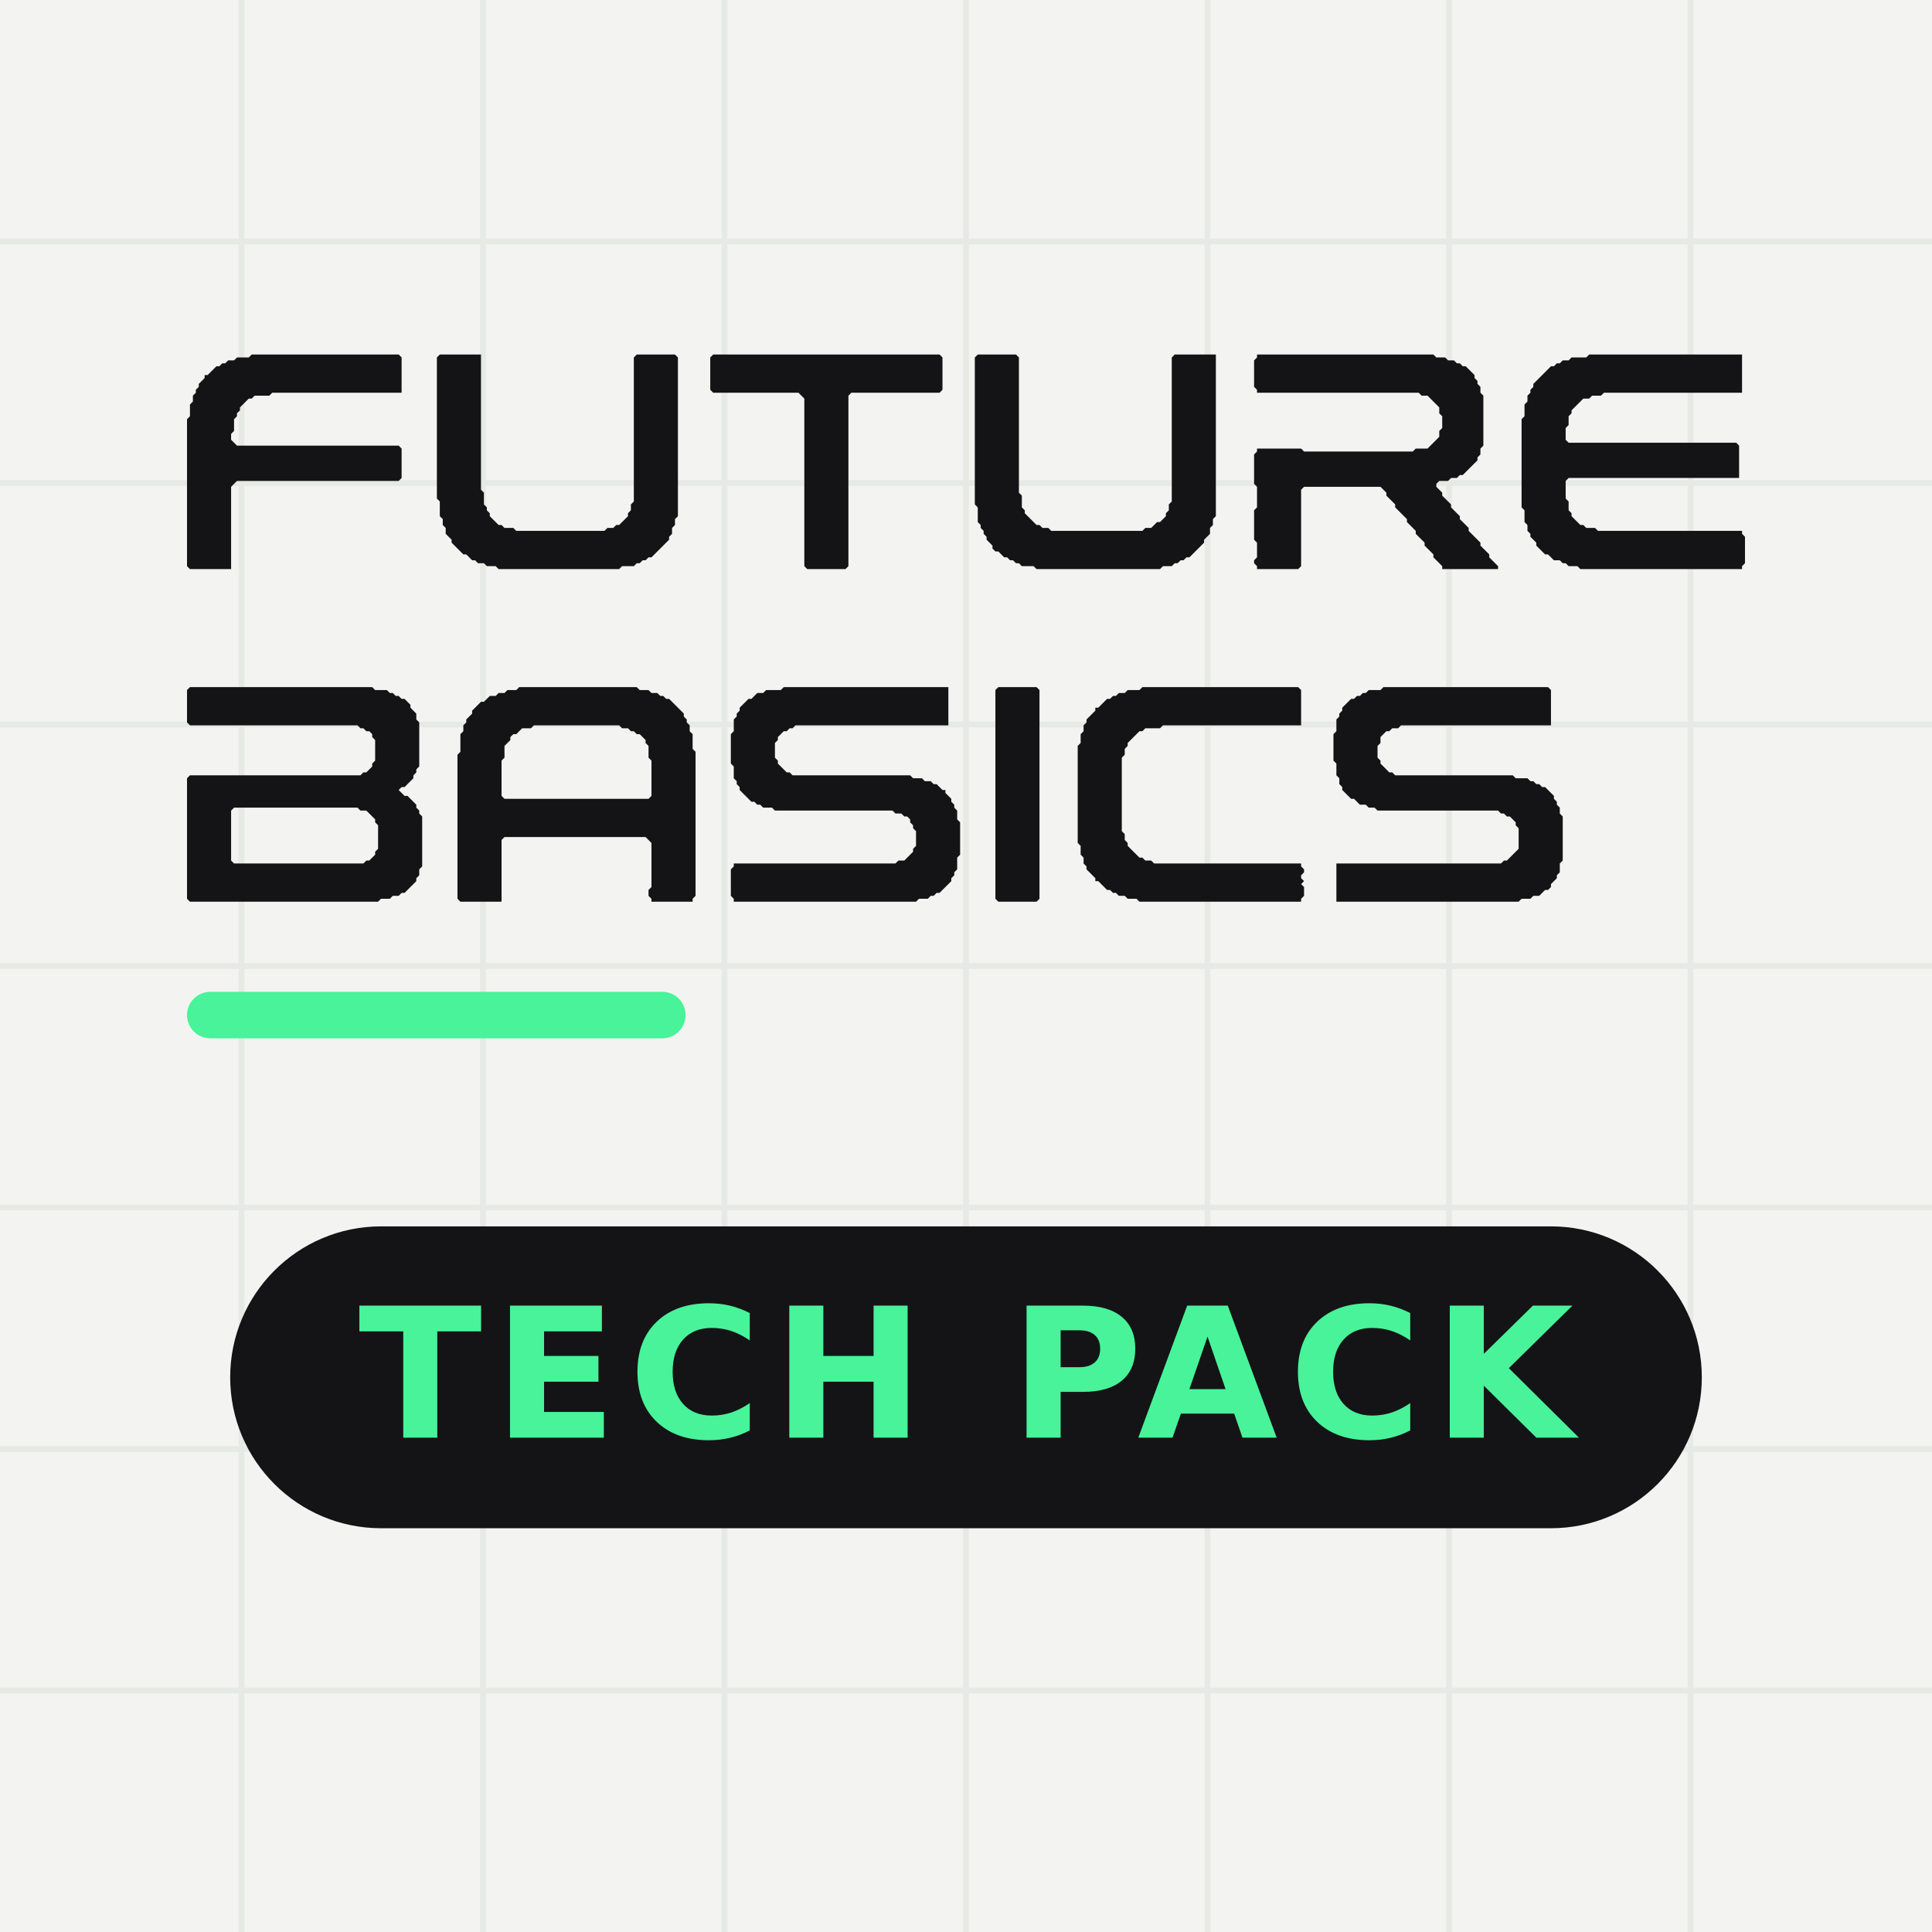
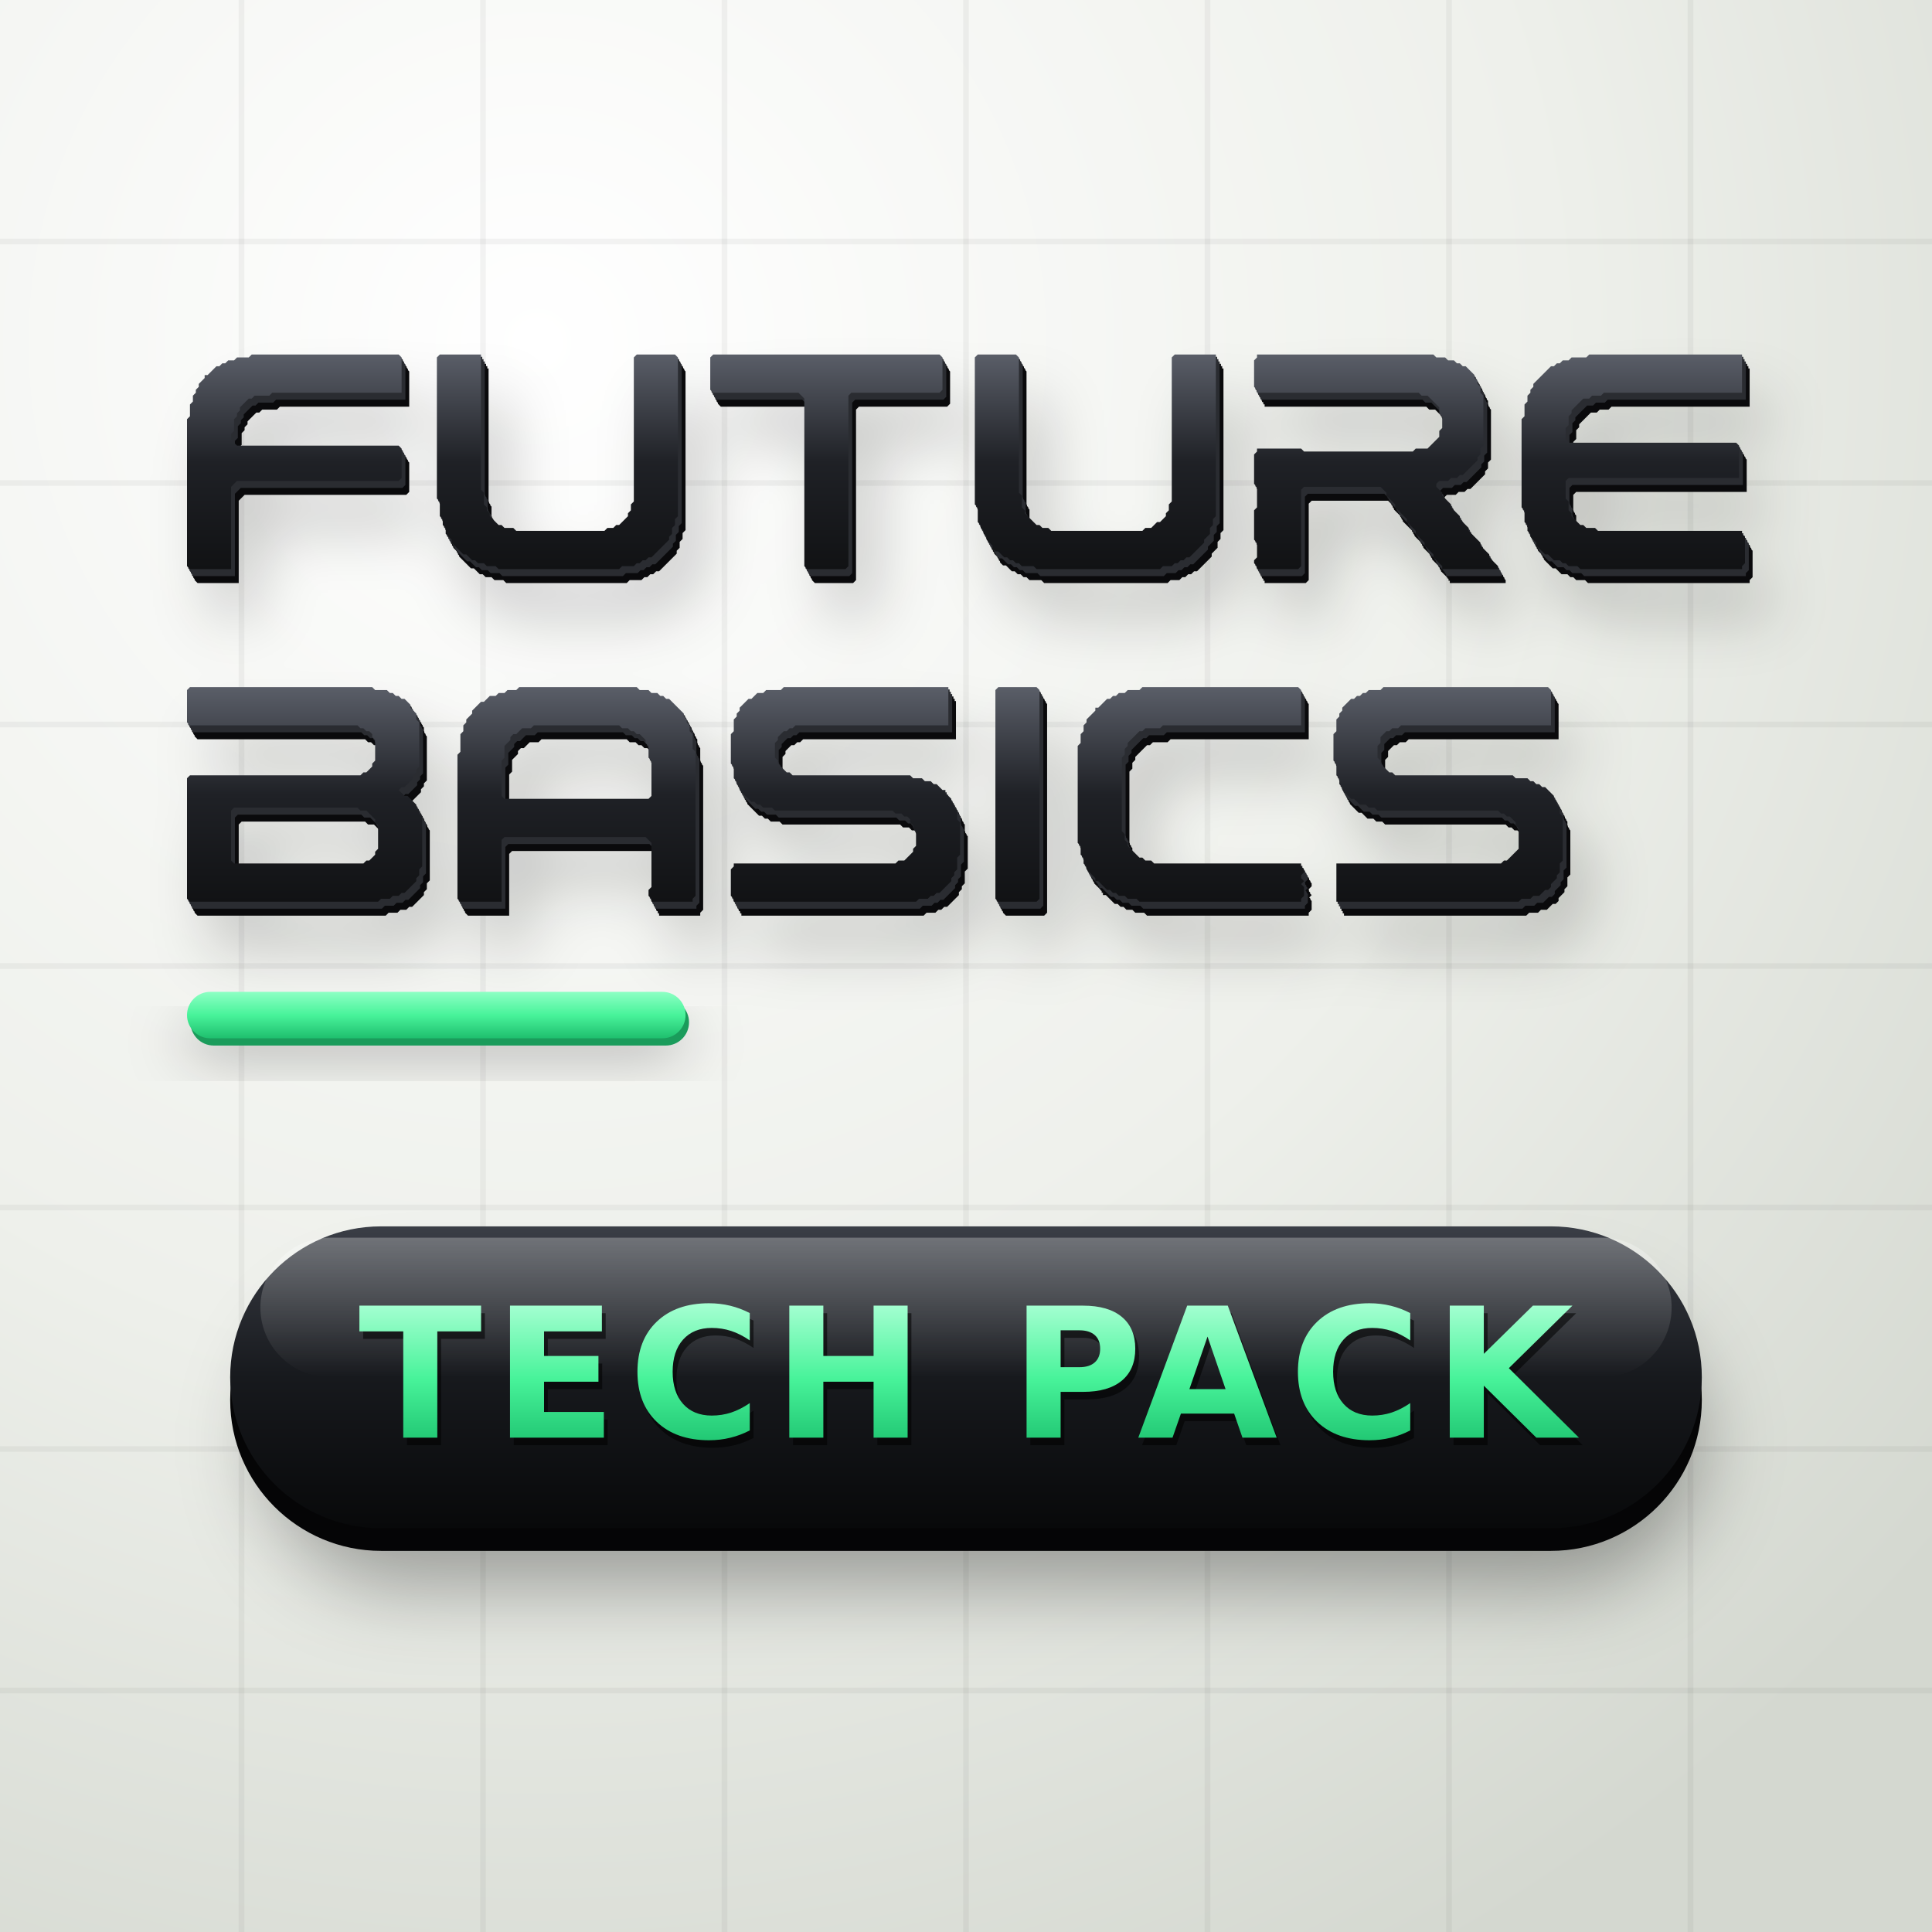
<svg xmlns="http://www.w3.org/2000/svg" width="1024" height="1024" viewBox="0 0 1024 1024">
-   <rect width="1024" height="1024" fill="#f3f4f1" />
-   <g stroke="#e7e9e4" stroke-width="3">
+   <defs>
+     <radialGradient id="bg" cx="28%" cy="18%" r="95%">
+       <stop offset="0" stop-color="#ffffff" />
+       <stop offset=".55" stop-color="#eef0eb" />
+       <stop offset="1" stop-color="#d4d8d0" />
+     </radialGradient>
+     <linearGradient id="face" x1="0" y1="0" x2="0" y2="1">
+       <stop offset="0" stop-color="#5a5e68" />
+       <stop offset=".5" stop-color="#1f2126" />
+       <stop offset="1" stop-color="#111214" />
+     </linearGradient>
+     <linearGradient id="bar" x1="0" y1="0" x2="0" y2="1">
+       <stop offset="0" stop-color="#8dffc4" />
+       <stop offset=".5" stop-color="#48f39a" />
+       <stop offset="1" stop-color="#1fbf6e" />
+     </linearGradient>
+     <linearGradient id="pill" x1="0" y1="0" x2="0" y2="1">
+       <stop offset="0" stop-color="#3a3e46" />
+       <stop offset=".5" stop-color="#17191d" />
+       <stop offset="1" stop-color="#08090a" />
+     </linearGradient>
+     <linearGradient id="gloss" x1="0" y1="0" x2="0" y2="1">
+       <stop offset="0" stop-color="#fff" stop-opacity=".28" />
+       <stop offset="1" stop-color="#fff" stop-opacity="0" />
+     </linearGradient>
+     <linearGradient id="txt" x1="0" y1="0" x2="0" y2="1">
+       <stop offset="0" stop-color="#a6ffd2" />
+       <stop offset=".55" stop-color="#48f39a" />
+       <stop offset="1" stop-color="#22c874" />
+     </linearGradient>
+     <filter id="soft" x="-20%" y="-20%" width="140%" height="160%">
+       <feGaussianBlur stdDeviation="14" />
+     </filter>
+     <filter id="softer" x="-20%" y="-40%" width="140%" height="200%">
+       <feGaussianBlur stdDeviation="22" />
+     </filter>
+     <g id="wm">
+       <g transform="translate(143.36 346.9814) scale(1.391094) translate(-8 -8)">
+         <path d="M 485 8 L 484 9 L 479 9 L 478 10 L 476 10 L 475 11 L 474 11 L 473 12 L 472 12 L 466 18 L 466 19 L 465 20 L 465 21 L 464 22 L 464 24 L 463 25 L 463 29 L 462 30 L 462 60 L 463 61 L 463 65 L 464 66 L 464 68 L 465 69 L 465 70 L 467 72 L 467 73 L 470 76 L 471 76 L 473 78 L 475 78 L 476 79 L 477 79 L 478 80 L 481 80 L 482 81 L 537 81 L 537 80 L 538 79 L 538 70 L 537 69 L 537 68 L 488 68 L 487 67 L 484 67 L 483 66 L 482 66 L 479 63 L 479 62 L 478 61 L 478 58 L 477 57 L 477 51 L 478 50 L 536 50 L 536 39 L 535 38 L 478 38 L 477 37 L 477 33 L 478 32 L 478 29 L 479 28 L 479 27 L 483 23 L 485 23 L 486 22 L 489 22 L 490 21 L 537 21 L 537 8 Z  M 372 8 L 372 9 L 371 10 L 371 19 L 372 20 L 372 21 L 427 21 L 428 22 L 430 22 L 434 26 L 434 28 L 435 29 L 435 33 L 434 34 L 434 36 L 430 40 L 426 40 L 425 41 L 388 41 L 387 40 L 372 40 L 372 41 L 371 42 L 371 52 L 372 53 L 372 60 L 371 61 L 371 71 L 372 72 L 372 77 L 371 78 L 371 79 L 372 80 L 372 81 L 386 81 L 387 80 L 387 54 L 388 53 L 414 53 L 416 55 L 416 56 L 419 59 L 419 60 L 423 64 L 423 65 L 426 68 L 426 69 L 429 72 L 429 73 L 432 76 L 432 77 L 435 80 L 435 81 L 454 81 L 454 80 L 451 77 L 451 76 L 448 73 L 448 72 L 444 68 L 444 67 L 441 64 L 441 63 L 438 60 L 438 59 L 435 56 L 435 55 L 433 53 L 433 52 L 434 51 L 437 51 L 438 50 L 440 50 L 441 49 L 442 49 L 447 44 L 447 43 L 448 42 L 448 40 L 449 39 L 449 22 L 448 21 L 448 19 L 447 18 L 447 17 L 446 16 L 446 15 L 443 12 L 442 12 L 441 11 L 440 11 L 439 10 L 437 10 L 436 9 L 433 9 L 432 8 Z  M 277 8 L 276 9 L 276 59 L 277 60 L 277 65 L 278 66 L 278 67 L 279 68 L 279 69 L 280 70 L 280 71 L 282 73 L 282 74 L 283 75 L 284 75 L 286 77 L 287 77 L 288 78 L 289 78 L 290 79 L 291 79 L 292 80 L 296 80 L 297 81 L 339 81 L 340 80 L 343 80 L 344 79 L 345 79 L 346 78 L 347 78 L 348 77 L 349 77 L 354 72 L 354 71 L 356 69 L 356 67 L 357 66 L 357 64 L 358 63 L 358 8 L 344 8 L 343 9 L 343 58 L 342 59 L 342 61 L 341 62 L 341 63 L 339 65 L 338 65 L 336 67 L 334 67 L 333 68 L 302 68 L 301 67 L 299 67 L 298 66 L 297 66 L 293 62 L 293 61 L 292 60 L 292 56 L 291 55 L 291 9 L 290 8 Z  M 187 8 L 186 9 L 186 20 L 187 21 L 216 21 L 218 23 L 218 80 L 219 81 L 232 81 L 233 80 L 233 22 L 234 21 L 264 21 L 265 20 L 265 9 L 264 8 Z  M 94 8 L 93 9 L 93 57 L 94 58 L 94 63 L 95 64 L 95 66 L 96 67 L 96 69 L 98 71 L 98 72 L 102 76 L 103 76 L 105 78 L 106 78 L 107 79 L 109 79 L 110 80 L 113 80 L 114 81 L 155 81 L 156 80 L 160 80 L 161 79 L 162 79 L 163 78 L 164 78 L 165 77 L 166 77 L 172 71 L 172 70 L 173 69 L 173 67 L 174 66 L 174 64 L 175 63 L 175 9 L 174 8 L 161 8 L 160 9 L 160 58 L 159 59 L 159 61 L 158 62 L 158 63 L 155 66 L 154 66 L 153 67 L 151 67 L 150 68 L 120 68 L 119 67 L 116 67 L 115 66 L 114 66 L 111 63 L 111 62 L 110 61 L 110 60 L 109 59 L 109 55 L 108 54 L 108 8 Z  M 30 8 L 29 9 L 25 9 L 24 10 L 22 10 L 21 11 L 20 11 L 19 12 L 18 12 L 15 15 L 14 15 L 14 16 L 12 18 L 12 19 L 11 20 L 11 21 L 10 22 L 10 24 L 9 25 L 9 29 L 8 30 L 8 80 L 9 81 L 23 81 L 23 53 L 25 51 L 80 51 L 81 50 L 81 40 L 80 39 L 25 39 L 23 37 L 23 35 L 24 34 L 24 30 L 25 29 L 25 28 L 26 27 L 26 26 L 29 23 L 30 23 L 31 22 L 36 22 L 37 21 L 81 21 L 81 9 L 80 8 Z" />
+       </g>
+       <g transform="translate(143.36 504.3838) scale(1.391094) translate(-585 -8)">
+         <path d="M 992 8 L 991 9 L 987 9 L 986 10 L 985 10 L 984 11 L 983 11 L 982 12 L 981 12 L 978 15 L 978 16 L 977 17 L 977 18 L 976 19 L 976 23 L 975 24 L 975 33 L 976 34 L 976 38 L 977 39 L 977 41 L 978 42 L 978 43 L 981 46 L 982 46 L 984 48 L 986 48 L 987 49 L 989 49 L 990 50 L 1031 50 L 1032 51 L 1033 51 L 1034 52 L 1035 52 L 1037 54 L 1037 55 L 1038 56 L 1038 63 L 1034 67 L 1033 67 L 1032 68 L 976 68 L 976 81 L 1038 81 L 1039 80 L 1042 80 L 1043 79 L 1045 79 L 1047 77 L 1048 77 L 1049 76 L 1049 75 L 1051 73 L 1051 72 L 1052 71 L 1052 68 L 1053 67 L 1053 52 L 1052 51 L 1052 49 L 1051 48 L 1051 47 L 1050 46 L 1050 45 L 1047 42 L 1046 42 L 1045 41 L 1044 41 L 1043 40 L 1042 40 L 1041 39 L 1037 39 L 1036 38 L 996 38 L 995 37 L 994 37 L 991 34 L 991 33 L 990 32 L 990 28 L 991 27 L 991 25 L 993 23 L 994 23 L 995 22 L 997 22 L 998 21 L 1049 21 L 1049 9 L 1048 8 Z  M 910 8 L 909 9 L 905 9 L 904 10 L 902 10 L 901 11 L 900 11 L 899 12 L 898 12 L 895 15 L 894 15 L 894 16 L 891 19 L 891 20 L 890 21 L 890 23 L 889 24 L 889 27 L 888 28 L 888 61 L 889 62 L 889 65 L 890 66 L 890 68 L 891 69 L 891 70 L 894 73 L 894 74 L 895 74 L 898 77 L 899 77 L 900 78 L 901 78 L 902 79 L 904 79 L 905 80 L 908 80 L 909 81 L 964 81 L 964 80 L 965 79 L 965 76 L 964 75 L 965 74 L 964 73 L 964 72 L 965 71 L 965 70 L 964 69 L 964 68 L 914 68 L 913 67 L 911 67 L 910 66 L 909 66 L 905 62 L 905 61 L 904 60 L 904 58 L 903 57 L 903 32 L 904 31 L 904 29 L 905 28 L 905 27 L 909 23 L 910 23 L 911 22 L 916 22 L 917 21 L 964 21 L 964 9 L 963 8 Z  M 861 8 L 860 9 L 860 80 L 861 81 L 874 81 L 875 80 L 875 9 L 874 8 Z  M 788 8 L 787 9 L 782 9 L 781 10 L 779 10 L 777 12 L 776 12 L 773 15 L 773 16 L 772 17 L 772 18 L 771 19 L 771 23 L 770 24 L 770 34 L 771 35 L 771 39 L 772 40 L 772 41 L 773 42 L 773 43 L 777 47 L 778 47 L 779 48 L 780 48 L 781 49 L 784 49 L 785 50 L 825 50 L 826 51 L 828 51 L 829 52 L 830 52 L 831 53 L 831 54 L 832 55 L 832 56 L 833 57 L 833 62 L 832 63 L 832 64 L 829 67 L 827 67 L 826 68 L 771 68 L 771 69 L 770 70 L 770 79 L 771 80 L 771 81 L 833 81 L 834 80 L 837 80 L 838 79 L 839 79 L 840 78 L 841 78 L 845 74 L 845 73 L 846 72 L 846 71 L 847 70 L 847 66 L 848 65 L 848 54 L 847 53 L 847 50 L 846 49 L 846 48 L 845 47 L 845 46 L 843 44 L 843 43 L 842 43 L 840 41 L 839 41 L 838 40 L 836 40 L 835 39 L 832 39 L 831 38 L 791 38 L 790 37 L 789 37 L 786 34 L 786 33 L 785 32 L 785 27 L 786 26 L 786 25 L 788 23 L 789 23 L 790 22 L 791 22 L 792 21 L 844 21 L 844 8 Z  M 698 8 L 697 9 L 694 9 L 693 10 L 691 10 L 690 11 L 688 11 L 686 13 L 685 13 L 682 16 L 682 17 L 680 19 L 680 20 L 679 21 L 679 23 L 678 24 L 678 30 L 677 31 L 677 80 L 678 81 L 692 81 L 692 60 L 693 59 L 741 59 L 743 61 L 743 76 L 742 77 L 742 79 L 743 80 L 743 81 L 757 81 L 757 80 L 758 79 L 758 30 L 757 29 L 757 24 L 756 23 L 756 21 L 755 20 L 755 19 L 754 18 L 754 17 L 749 12 L 748 12 L 747 11 L 746 11 L 745 10 L 743 10 L 742 9 L 739 9 L 738 8 Z  M 702 22 L 703 21 L 732 21 L 733 22 L 735 22 L 736 23 L 737 23 L 738 24 L 739 24 L 741 26 L 741 27 L 742 28 L 742 32 L 743 33 L 743 45 L 742 46 L 693 46 L 692 45 L 692 33 L 693 32 L 693 28 L 695 26 L 695 25 L 696 24 L 697 24 L 699 22 Z  M 586 8 L 585 9 L 585 20 L 586 21 L 643 21 L 644 22 L 645 22 L 646 23 L 647 23 L 648 24 L 648 25 L 649 26 L 649 33 L 648 34 L 648 35 L 646 37 L 645 37 L 644 38 L 586 38 L 585 39 L 585 80 L 586 81 L 650 81 L 651 80 L 654 80 L 655 79 L 657 79 L 658 78 L 659 78 L 663 74 L 663 73 L 664 72 L 664 70 L 665 69 L 665 52 L 664 51 L 664 50 L 663 49 L 663 48 L 660 45 L 659 45 L 657 43 L 658 42 L 659 42 L 662 39 L 662 38 L 663 37 L 663 36 L 664 35 L 664 20 L 663 19 L 663 17 L 661 15 L 661 14 L 659 12 L 658 12 L 657 11 L 656 11 L 655 10 L 654 10 L 653 9 L 649 9 L 648 8 Z  M 600 50 L 601 49 L 643 49 L 644 50 L 646 50 L 649 53 L 649 54 L 650 55 L 650 63 L 649 64 L 649 65 L 647 67 L 646 67 L 645 68 L 601 68 L 600 67 Z " />
+       </g>
+     </g>
+   </defs>
+   <rect width="1024" height="1024" fill="url(#bg)" />
+   <g stroke="#000" stroke-opacity=".045" stroke-width="3">
    <line x1="128" y1="0" x2="128" y2="1024" />
    <line x1="256" y1="0" x2="256" y2="1024" />
    <line x1="384" y1="0" x2="384" y2="1024" />
    <line x1="512" y1="0" x2="512" y2="1024" />
    <line x1="640" y1="0" x2="640" y2="1024" />
    <line x1="768" y1="0" x2="768" y2="1024" />
    <line x1="896" y1="0" x2="896" y2="1024" />
    <line x1="0" y1="128" x2="1024" y2="128" />
    <line x1="0" y1="256" x2="1024" y2="256" />
    <line x1="0" y1="384" x2="1024" y2="384" />
    <line x1="0" y1="512" x2="1024" y2="512" />
    <line x1="0" y1="640" x2="1024" y2="640" />
    <line x1="0" y1="768" x2="1024" y2="768" />
    <line x1="0" y1="896" x2="1024" y2="896" />
  </g>
  <g transform="translate(512 366) scale(1.12) translate(-512 -506)">
-     <g fill="#141416" transform="translate(143.36 346.9814) scale(1.391094) translate(-8 -8)">
-       <path d="M 485 8 L 484 9 L 479 9 L 478 10 L 476 10 L 475 11 L 474 11 L 473 12 L 472 12 L 466 18 L 466 19 L 465 20 L 465 21 L 464 22 L 464 24 L 463 25 L 463 29 L 462 30 L 462 60 L 463 61 L 463 65 L 464 66 L 464 68 L 465 69 L 465 70 L 467 72 L 467 73 L 470 76 L 471 76 L 473 78 L 475 78 L 476 79 L 477 79 L 478 80 L 481 80 L 482 81 L 537 81 L 537 80 L 538 79 L 538 70 L 537 69 L 537 68 L 488 68 L 487 67 L 484 67 L 483 66 L 482 66 L 479 63 L 479 62 L 478 61 L 478 58 L 477 57 L 477 51 L 478 50 L 536 50 L 536 39 L 535 38 L 478 38 L 477 37 L 477 33 L 478 32 L 478 29 L 479 28 L 479 27 L 483 23 L 485 23 L 486 22 L 489 22 L 490 21 L 537 21 L 537 8 Z  M 372 8 L 372 9 L 371 10 L 371 19 L 372 20 L 372 21 L 427 21 L 428 22 L 430 22 L 434 26 L 434 28 L 435 29 L 435 33 L 434 34 L 434 36 L 430 40 L 426 40 L 425 41 L 388 41 L 387 40 L 372 40 L 372 41 L 371 42 L 371 52 L 372 53 L 372 60 L 371 61 L 371 71 L 372 72 L 372 77 L 371 78 L 371 79 L 372 80 L 372 81 L 386 81 L 387 80 L 387 54 L 388 53 L 414 53 L 416 55 L 416 56 L 419 59 L 419 60 L 423 64 L 423 65 L 426 68 L 426 69 L 429 72 L 429 73 L 432 76 L 432 77 L 435 80 L 435 81 L 454 81 L 454 80 L 451 77 L 451 76 L 448 73 L 448 72 L 444 68 L 444 67 L 441 64 L 441 63 L 438 60 L 438 59 L 435 56 L 435 55 L 433 53 L 433 52 L 434 51 L 437 51 L 438 50 L 440 50 L 441 49 L 442 49 L 447 44 L 447 43 L 448 42 L 448 40 L 449 39 L 449 22 L 448 21 L 448 19 L 447 18 L 447 17 L 446 16 L 446 15 L 443 12 L 442 12 L 441 11 L 440 11 L 439 10 L 437 10 L 436 9 L 433 9 L 432 8 Z  M 277 8 L 276 9 L 276 59 L 277 60 L 277 65 L 278 66 L 278 67 L 279 68 L 279 69 L 280 70 L 280 71 L 282 73 L 282 74 L 283 75 L 284 75 L 286 77 L 287 77 L 288 78 L 289 78 L 290 79 L 291 79 L 292 80 L 296 80 L 297 81 L 339 81 L 340 80 L 343 80 L 344 79 L 345 79 L 346 78 L 347 78 L 348 77 L 349 77 L 354 72 L 354 71 L 356 69 L 356 67 L 357 66 L 357 64 L 358 63 L 358 8 L 344 8 L 343 9 L 343 58 L 342 59 L 342 61 L 341 62 L 341 63 L 339 65 L 338 65 L 336 67 L 334 67 L 333 68 L 302 68 L 301 67 L 299 67 L 298 66 L 297 66 L 293 62 L 293 61 L 292 60 L 292 56 L 291 55 L 291 9 L 290 8 Z  M 187 8 L 186 9 L 186 20 L 187 21 L 216 21 L 218 23 L 218 80 L 219 81 L 232 81 L 233 80 L 233 22 L 234 21 L 264 21 L 265 20 L 265 9 L 264 8 Z  M 94 8 L 93 9 L 93 57 L 94 58 L 94 63 L 95 64 L 95 66 L 96 67 L 96 69 L 98 71 L 98 72 L 102 76 L 103 76 L 105 78 L 106 78 L 107 79 L 109 79 L 110 80 L 113 80 L 114 81 L 155 81 L 156 80 L 160 80 L 161 79 L 162 79 L 163 78 L 164 78 L 165 77 L 166 77 L 172 71 L 172 70 L 173 69 L 173 67 L 174 66 L 174 64 L 175 63 L 175 9 L 174 8 L 161 8 L 160 9 L 160 58 L 159 59 L 159 61 L 158 62 L 158 63 L 155 66 L 154 66 L 153 67 L 151 67 L 150 68 L 120 68 L 119 67 L 116 67 L 115 66 L 114 66 L 111 63 L 111 62 L 110 61 L 110 60 L 109 59 L 109 55 L 108 54 L 108 8 Z  M 30 8 L 29 9 L 25 9 L 24 10 L 22 10 L 21 11 L 20 11 L 19 12 L 18 12 L 15 15 L 14 15 L 14 16 L 12 18 L 12 19 L 11 20 L 11 21 L 10 22 L 10 24 L 9 25 L 9 29 L 8 30 L 8 80 L 9 81 L 23 81 L 23 53 L 25 51 L 80 51 L 81 50 L 81 40 L 80 39 L 25 39 L 23 37 L 23 35 L 24 34 L 24 30 L 25 29 L 25 28 L 26 27 L 26 26 L 29 23 L 30 23 L 31 22 L 36 22 L 37 21 L 81 21 L 81 9 L 80 8 Z" />
-     </g>
-     <g fill="#141416" transform="translate(143.36 504.3838) scale(1.391094) translate(-585 -8)">
-       <path d="M 992 8 L 991 9 L 987 9 L 986 10 L 985 10 L 984 11 L 983 11 L 982 12 L 981 12 L 978 15 L 978 16 L 977 17 L 977 18 L 976 19 L 976 23 L 975 24 L 975 33 L 976 34 L 976 38 L 977 39 L 977 41 L 978 42 L 978 43 L 981 46 L 982 46 L 984 48 L 986 48 L 987 49 L 989 49 L 990 50 L 1031 50 L 1032 51 L 1033 51 L 1034 52 L 1035 52 L 1037 54 L 1037 55 L 1038 56 L 1038 63 L 1034 67 L 1033 67 L 1032 68 L 976 68 L 976 81 L 1038 81 L 1039 80 L 1042 80 L 1043 79 L 1045 79 L 1047 77 L 1048 77 L 1049 76 L 1049 75 L 1051 73 L 1051 72 L 1052 71 L 1052 68 L 1053 67 L 1053 52 L 1052 51 L 1052 49 L 1051 48 L 1051 47 L 1050 46 L 1050 45 L 1047 42 L 1046 42 L 1045 41 L 1044 41 L 1043 40 L 1042 40 L 1041 39 L 1037 39 L 1036 38 L 996 38 L 995 37 L 994 37 L 991 34 L 991 33 L 990 32 L 990 28 L 991 27 L 991 25 L 993 23 L 994 23 L 995 22 L 997 22 L 998 21 L 1049 21 L 1049 9 L 1048 8 Z  M 910 8 L 909 9 L 905 9 L 904 10 L 902 10 L 901 11 L 900 11 L 899 12 L 898 12 L 895 15 L 894 15 L 894 16 L 891 19 L 891 20 L 890 21 L 890 23 L 889 24 L 889 27 L 888 28 L 888 61 L 889 62 L 889 65 L 890 66 L 890 68 L 891 69 L 891 70 L 894 73 L 894 74 L 895 74 L 898 77 L 899 77 L 900 78 L 901 78 L 902 79 L 904 79 L 905 80 L 908 80 L 909 81 L 964 81 L 964 80 L 965 79 L 965 76 L 964 75 L 965 74 L 964 73 L 964 72 L 965 71 L 965 70 L 964 69 L 964 68 L 914 68 L 913 67 L 911 67 L 910 66 L 909 66 L 905 62 L 905 61 L 904 60 L 904 58 L 903 57 L 903 32 L 904 31 L 904 29 L 905 28 L 905 27 L 909 23 L 910 23 L 911 22 L 916 22 L 917 21 L 964 21 L 964 9 L 963 8 Z  M 861 8 L 860 9 L 860 80 L 861 81 L 874 81 L 875 80 L 875 9 L 874 8 Z  M 788 8 L 787 9 L 782 9 L 781 10 L 779 10 L 777 12 L 776 12 L 773 15 L 773 16 L 772 17 L 772 18 L 771 19 L 771 23 L 770 24 L 770 34 L 771 35 L 771 39 L 772 40 L 772 41 L 773 42 L 773 43 L 777 47 L 778 47 L 779 48 L 780 48 L 781 49 L 784 49 L 785 50 L 825 50 L 826 51 L 828 51 L 829 52 L 830 52 L 831 53 L 831 54 L 832 55 L 832 56 L 833 57 L 833 62 L 832 63 L 832 64 L 829 67 L 827 67 L 826 68 L 771 68 L 771 69 L 770 70 L 770 79 L 771 80 L 771 81 L 833 81 L 834 80 L 837 80 L 838 79 L 839 79 L 840 78 L 841 78 L 845 74 L 845 73 L 846 72 L 846 71 L 847 70 L 847 66 L 848 65 L 848 54 L 847 53 L 847 50 L 846 49 L 846 48 L 845 47 L 845 46 L 843 44 L 843 43 L 842 43 L 840 41 L 839 41 L 838 40 L 836 40 L 835 39 L 832 39 L 831 38 L 791 38 L 790 37 L 789 37 L 786 34 L 786 33 L 785 32 L 785 27 L 786 26 L 786 25 L 788 23 L 789 23 L 790 22 L 791 22 L 792 21 L 844 21 L 844 8 Z  M 698 8 L 697 9 L 694 9 L 693 10 L 691 10 L 690 11 L 688 11 L 686 13 L 685 13 L 682 16 L 682 17 L 680 19 L 680 20 L 679 21 L 679 23 L 678 24 L 678 30 L 677 31 L 677 80 L 678 81 L 692 81 L 692 60 L 693 59 L 741 59 L 743 61 L 743 76 L 742 77 L 742 79 L 743 80 L 743 81 L 757 81 L 757 80 L 758 79 L 758 30 L 757 29 L 757 24 L 756 23 L 756 21 L 755 20 L 755 19 L 754 18 L 754 17 L 749 12 L 748 12 L 747 11 L 746 11 L 745 10 L 743 10 L 742 9 L 739 9 L 738 8 Z  M 702 22 L 703 21 L 732 21 L 733 22 L 735 22 L 736 23 L 737 23 L 738 24 L 739 24 L 741 26 L 741 27 L 742 28 L 742 32 L 743 33 L 743 45 L 742 46 L 693 46 L 692 45 L 692 33 L 693 32 L 693 28 L 695 26 L 695 25 L 696 24 L 697 24 L 699 22 Z  M 586 8 L 585 9 L 585 20 L 586 21 L 643 21 L 644 22 L 645 22 L 646 23 L 647 23 L 648 24 L 648 25 L 649 26 L 649 33 L 648 34 L 648 35 L 646 37 L 645 37 L 644 38 L 586 38 L 585 39 L 585 80 L 586 81 L 650 81 L 651 80 L 654 80 L 655 79 L 657 79 L 658 78 L 659 78 L 663 74 L 663 73 L 664 72 L 664 70 L 665 69 L 665 52 L 664 51 L 664 50 L 663 49 L 663 48 L 660 45 L 659 45 L 657 43 L 658 42 L 659 42 L 662 39 L 662 38 L 663 37 L 663 36 L 664 35 L 664 20 L 663 19 L 663 17 L 661 15 L 661 14 L 659 12 L 658 12 L 657 11 L 656 11 L 655 10 L 654 10 L 653 9 L 649 9 L 648 8 Z  M 600 50 L 601 49 L 643 49 L 644 50 L 646 50 L 649 53 L 649 54 L 650 55 L 650 63 L 649 64 L 649 65 L 647 67 L 646 67 L 645 68 L 601 68 L 600 67 Z " />
-     </g>
-     <rect x="143.36" y="648.58" width="235.93" height="22" rx="11" fill="#48f39a" />
+     <use href="#wm" x="12" y="22" fill="#000" opacity=".22" filter="url(#soft)" />
+     <use href="#wm" x="3.6" y="6.6" fill="#0a0a0c" />
+     <use href="#wm" x="3.0" y="5.5" fill="#0a0a0c" />
+     <use href="#wm" x="2.4" y="4.4" fill="#0a0a0c" />
+     <use href="#wm" x="1.8" y="3.3" fill="#2a2c31" />
+     <use href="#wm" x="1.2" y="2.2" fill="#2a2c31" />
+     <use href="#wm" x="0.6" y="1.1" fill="#2a2c31" />
+     <use href="#wm" fill="url(#face)" />
+     <rect x="143.36" y="660" width="235.93" height="22" rx="11" fill="#000" opacity=".25" filter="url(#soft)" />
+     <rect x="145" y="652" width="235.93" height="22" rx="11" fill="#1a9c5b" />
+     <rect x="143.36" y="648.58" width="235.93" height="22" rx="11" fill="url(#bar)" />
  </g>
-   <rect x="122" y="650" width="780" height="160" rx="80" fill="#141416" />
-   <text x="512" y="762" text-anchor="middle" font-family="DejaVu Sans, sans-serif" font-weight="700" font-size="96" letter-spacing="6" fill="#48f39a">TECH PACK</text>
+   <rect x="140" y="690" width="760" height="150" rx="75" fill="#000" opacity=".35" filter="url(#softer)" />
+   <rect x="122" y="662" width="780" height="160" rx="80" fill="#050506" />
+   <rect x="122" y="650" width="780" height="160" rx="80" fill="url(#pill)" />
+   <rect x="138" y="656" width="748" height="74" rx="37" fill="url(#gloss)" />
+   <text x="514" y="766" text-anchor="middle" font-family="DejaVu Sans, sans-serif" font-weight="700" font-size="96" letter-spacing="6" fill="#000" opacity=".55">TECH PACK</text>
+   <text x="512" y="762" text-anchor="middle" font-family="DejaVu Sans, sans-serif" font-weight="700" font-size="96" letter-spacing="6" fill="url(#txt)">TECH PACK</text>
</svg>
